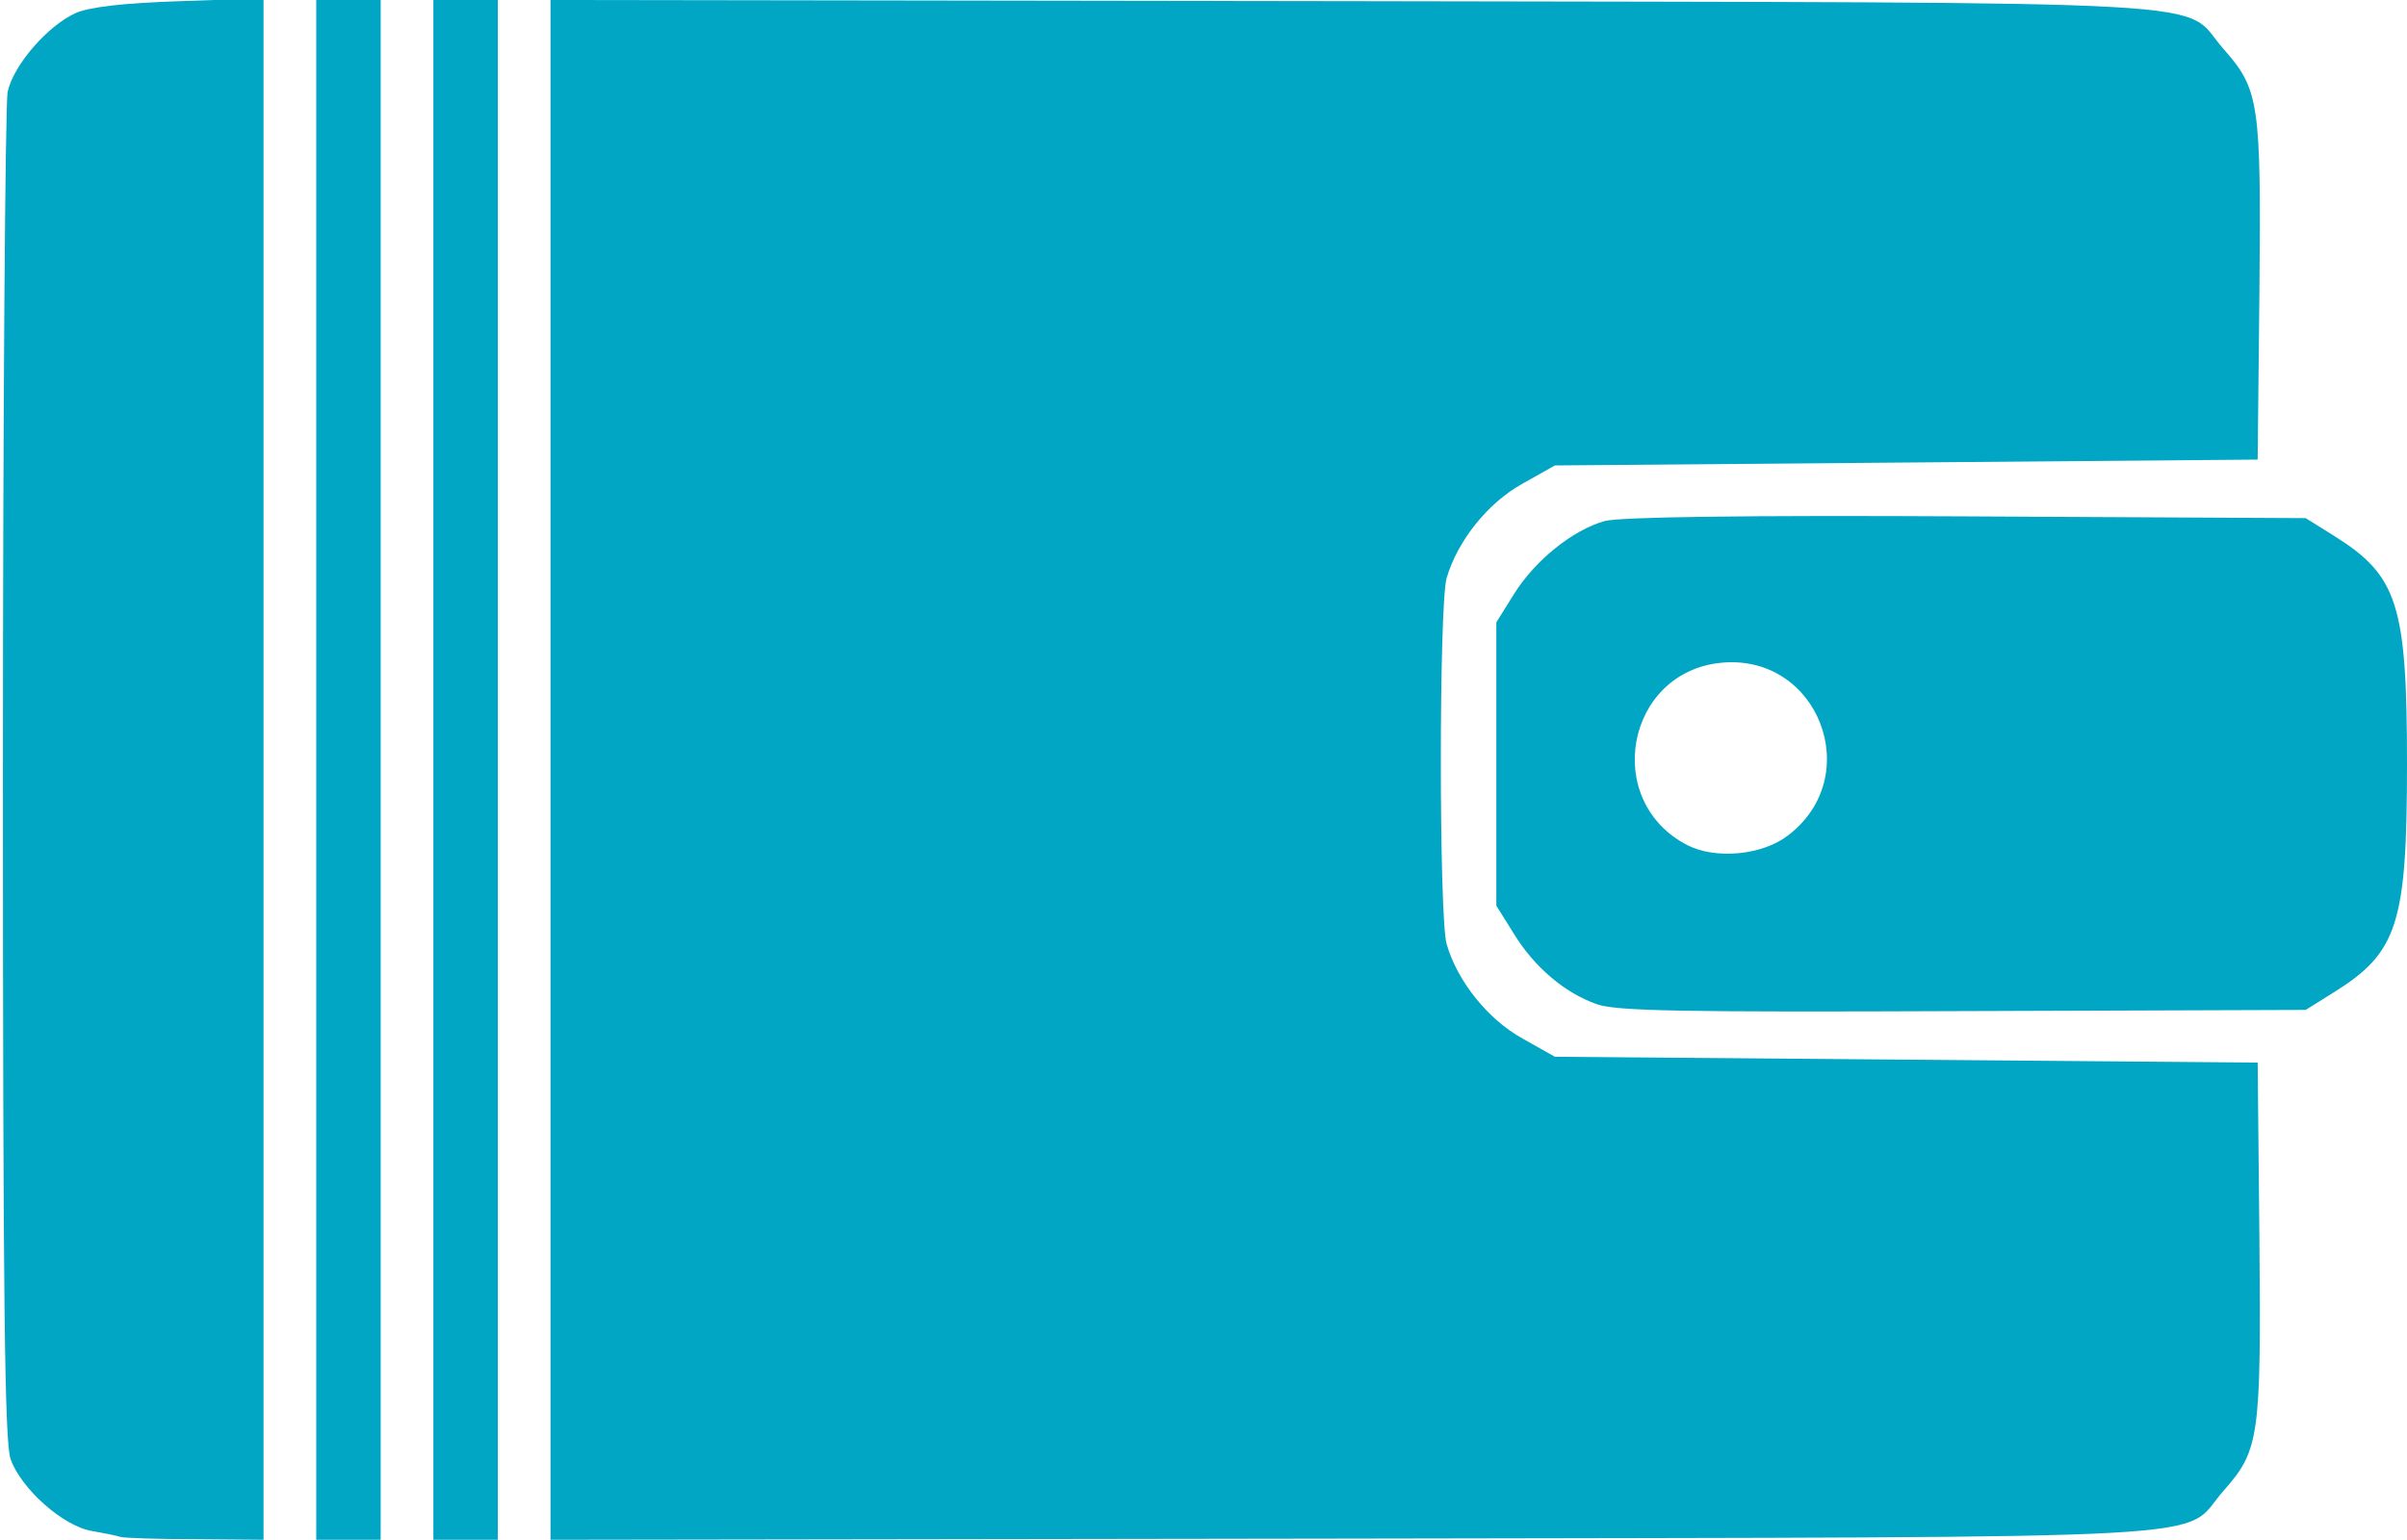
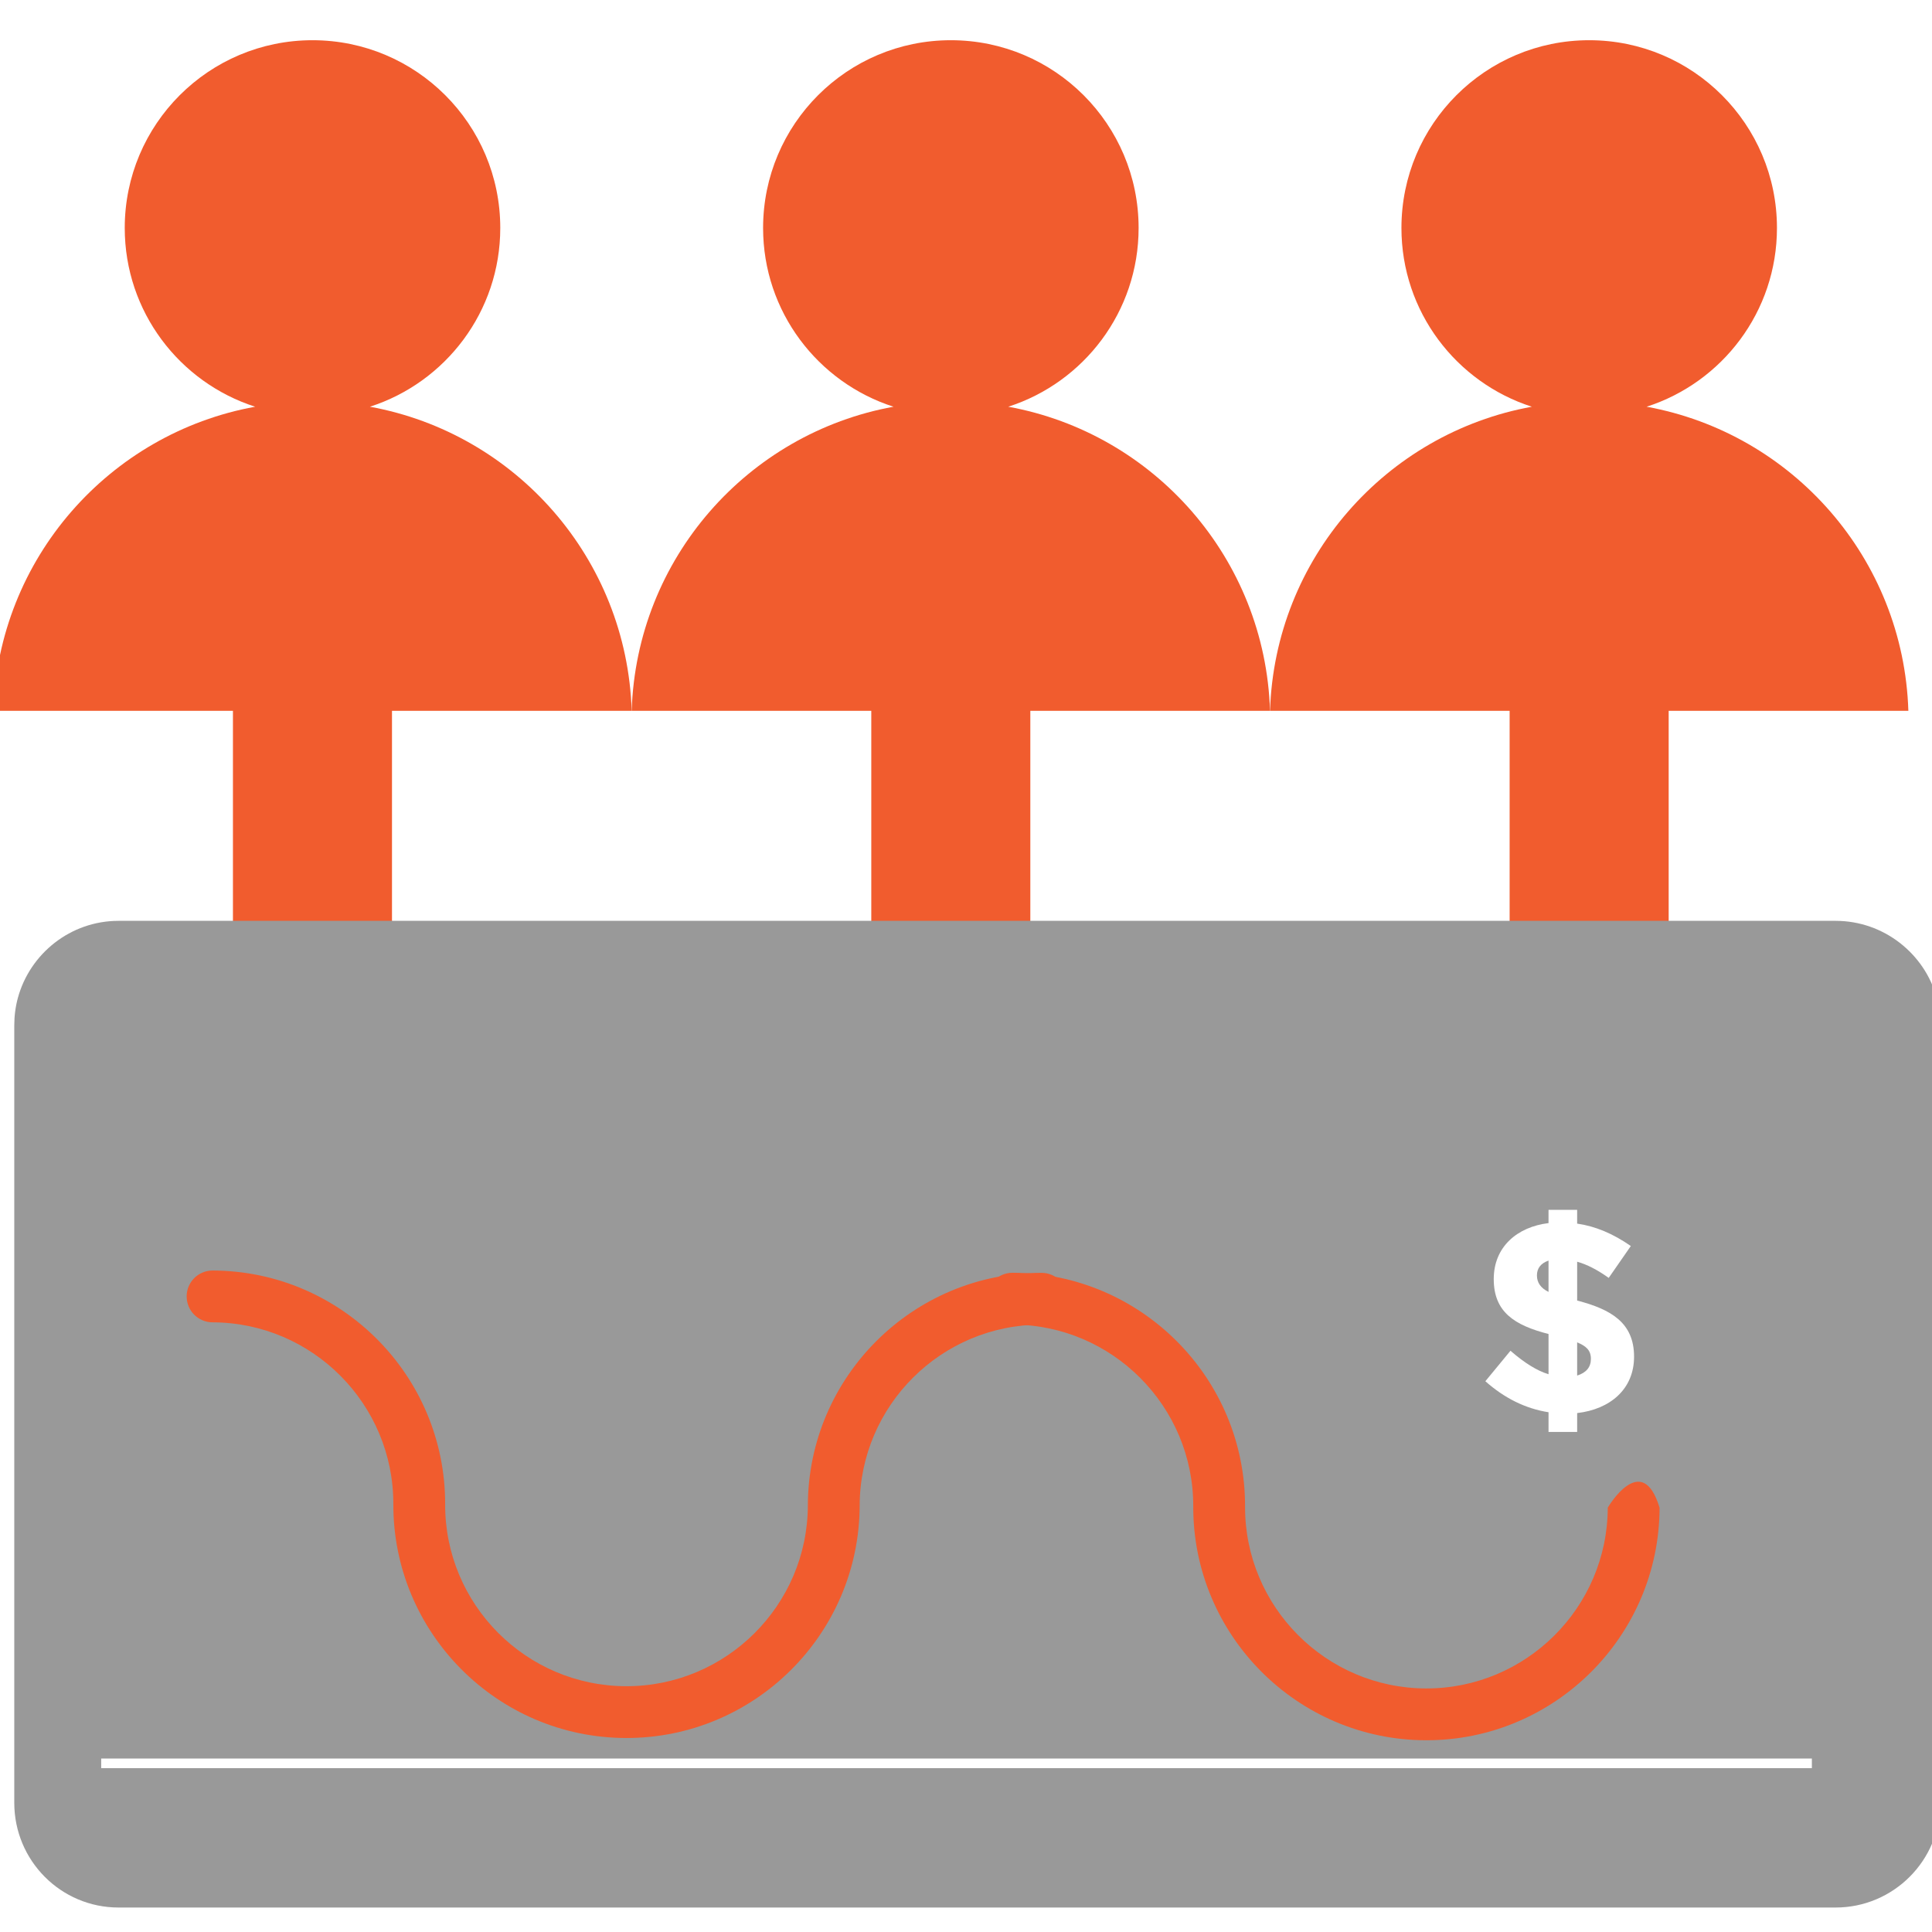
- <svg xmlns="http://www.w3.org/2000/svg" version="1.0" width="411px" height="263px" viewBox="0 0 4110 2630" preserveAspectRatio="xMidYMid meet">
-   <g id="layer2" fill="#00a6c4" stroke="none">
-     <path d="M205 2625 c-5 -2 -27 -6 -48 -10 -49 -8 -121 -72 -139 -123 -10 -30 -13 -265 -13 -1167 0 -621 4 -1147 8 -1168 10 -46 69 -114 117 -135 23 -10 82 -17 178 -20 l142 -5 0 1317 0 1316 -117 -1 c-65 0 -122 -2 -128 -4z" />
-     <path d="M540 1315 l0 -1315 55 0 55 0 0 1315 0 1315 -55 0 -55 0 0 -1315z" />
-     <path d="M740 1315 l0 -1315 55 0 55 0 0 1315 0 1315 -55 0 -55 0 0 -1315z" />
-     <path d="M940 1315 l0 -1315 1373 2 c1542 3 1408 -4 1484 82 61 69 64 92 61 416 l-3 285 -600 5 -600 5 -55 31 c-60 33 -112 99 -130 162 -13 49 -13 575 0 624 18 63 70 129 130 162 l55 31 600 5 600 5 3 300 c3 340 0 362 -61 431 -76 86 58 79 -1484 82 l-1373 2 0 -1315z" />
-     <path d="M2726 1715 c-54 -19 -106 -63 -141 -120 l-30 -48 0 -242 0 -242 30 -48 c36 -58 101 -110 155 -125 26 -7 234 -10 618 -8 l579 3 48 30 c109 68 125 117 125 390 0 273 -16 322 -125 390 l-48 30 -586 2 c-481 2 -593 0 -625 -12z m327 -288 c133 -101 52 -311 -114 -295 -163 16 -204 237 -57 312 48 24 127 17 171 -17z" />
+ <svg xmlns="http://www.w3.org/2000/svg" width="512" height="512" viewBox="0 0 135.467 135.467" version="1.1" id="svg3450">
+   <defs id="defs3444" />
+   <g id="layer1" transform="translate(-42.07266,-30.5496)">
+     <path style="opacity:1;fill:#f15c2e;fill-opacity:1;fill-rule:nonzero;stroke:none;stroke-width:13.086" d="m 421.154,10.658 c -27.48,0 -49.758,22.278 -49.758,49.758 0,22.168 14.515,40.94 34.559,47.371 -38.646,7.024 -68.108,40.224 -69.385,80.592 h 63.498 v 81.617 h 42.148 v -81.617 h 63.521 c -1.277,-40.367 -30.735,-73.567 -69.373,-80.592 20.035,-6.431 34.549,-25.203 34.549,-47.371 0,-27.48 -22.28,-49.758 -49.76,-49.758 z" transform="matrix(0.2645833,0,0,0.2645833,42.07266,30.5496)" id="path1270" />
+     <path style="opacity:1;fill:#f15c2e;fill-opacity:1;fill-rule:nonzero;stroke:none;stroke-width:13.086" d="m 82.818,10.658 c -27.48,0 -49.76,22.278 -49.76,49.758 0,22.168 14.517,40.94 34.561,47.371 -38.646,7.024 -68.108,40.224 -69.385,80.592 h 63.498 v 72.045 h 42.148 v -72.045 h 63.521 c -1.277,-40.367 -30.735,-73.567 -69.373,-80.592 20.035,-6.431 34.549,-25.203 34.549,-47.371 0,-27.48 -22.28,-49.758 -49.76,-49.758 z" transform="matrix(0.2645833,0,0,0.2645833,42.07266,30.5496)" id="path842" />
+     <path style="opacity:1;fill:#f15c2e;fill-opacity:1;fill-rule:nonzero;stroke:none;stroke-width:13.086" d="m 251.986,10.658 c -27.48,0 -49.758,22.278 -49.758,49.758 0,22.168 14.515,40.94 34.559,47.371 -38.646,7.024 -68.108,40.224 -69.385,80.592 h 63.498 v 81.617 h 42.148 v -81.617 h 63.521 c -1.277,-40.367 -30.735,-73.567 -69.373,-80.592 20.035,-6.431 34.549,-25.203 34.549,-47.371 0,-27.48 -22.28,-49.758 -49.76,-49.758 z" transform="matrix(0.2645833,0,0,0.2645833,42.07266,30.5496)" id="path844" />
+     <path style="fill:#999999;fill-opacity:1;fill-rule:nonzero;stroke:none;stroke-width:3.87" d="m 31.43,244.033 c -12.763,0 -23.499,8.711 -26.688,20.406 -0.638,2.338 -0.959,4.787 -0.959,7.338 v 205.984 c 0,15.313 12.333,27.754 27.646,27.754 H 486.459 c 15.313,0 27.754,-12.441 27.754,-27.754 V 271.777 c 0,-2.55 -0.324,-5 -0.959,-7.338 -3.189,-11.695 -14.036,-20.406 -26.795,-20.406 z m 378.947,76.596 h 7.586 v 3.645 c 4.768,0.669 9.505,2.646 14.223,5.936 l -5.857,8.445 c -3.007,-2.148 -5.792,-3.575 -8.365,-4.287 v 10.293 c 8.951,2.322 15.082,5.858 15.082,14.875 0,8.677 -6.429,13.953 -15.082,14.943 v 5.008 h -7.586 v -5.227 c -6.06,-0.952 -11.638,-3.685 -16.742,-8.217 l 6.658,-8.08 c 3.719,3.243 7.073,5.317 10.084,6.223 V 353.529 c -8.998,-2.314 -14.52,-5.805 -14.52,-14.559 0,-8.595 6.269,-13.834 14.52,-14.836 z m 0,13.443 c -2.055,0.717 -3.072,2.032 -3.072,3.939 0,1.904 1.018,3.353 3.072,4.355 z m 7.586,21.67 v 8.799 c 2.43,-0.766 3.645,-2.243 3.645,-4.434 0,-2.395 -1.438,-3.452 -3.645,-4.365 z M 26.818,466.027 H 480.164 v 2.553 H 26.818 Z" transform="matrix(0.2645833,0,0,0.2645833,42.07266,30.5496)" id="path1284-0" />
+     <g id="g4610" transform="rotate(-179.8396,106.7787,136.1237)">
+       <path id="path1308" style="fill:#f15c2e;fill-opacity:1;fill-rule:nonzero;stroke:none;stroke-width:0.572" d="m 158.438,150.656 c 0,1.003 -0.814,1.816 -1.817,1.816 -9.014,0 -16.349,-7.333 -16.349,-16.349 0,-7.013 -5.705,-12.716 -12.716,-12.716 -7.011,0 -12.716,5.703 -12.716,12.716 0,9.015 -7.334,16.349 -16.349,16.349 -1.003,0 -1.816,-0.814 -1.816,-1.816 0,-1.003 0.813,-1.816 1.816,-1.816 7.011,0 12.716,-5.704 12.716,-12.716 0,-9.015 7.334,-16.349 16.349,-16.349 9.015,0 16.349,7.334 16.349,16.349 0,7.012 5.705,12.716 12.715,12.716 1.003,0 1.817,0.814 1.817,1.816" />
+       <path d="m 102.35,150.656 c 0,1.003 -0.814,1.816 -1.817,1.816 -9.014,0 -16.349,-7.333 -16.349,-16.349 0,-7.013 -5.705,-12.716 -12.716,-12.716 -7.011,0 -12.716,5.703 -12.716,12.716 0,0 -2.387,4.098 -3.633,0 0,-9.015 7.334,-16.349 16.349,-16.349 9.015,0 16.349,7.334 16.349,16.349 0,7.012 5.705,12.716 12.715,12.716 1.003,0 1.817,0.814 1.817,1.816" style="fill:#f15c2e;fill-opacity:1;fill-rule:nonzero;stroke:none;stroke-width:0.572" id="path4606" />
+     </g>
  </g>
</svg>
